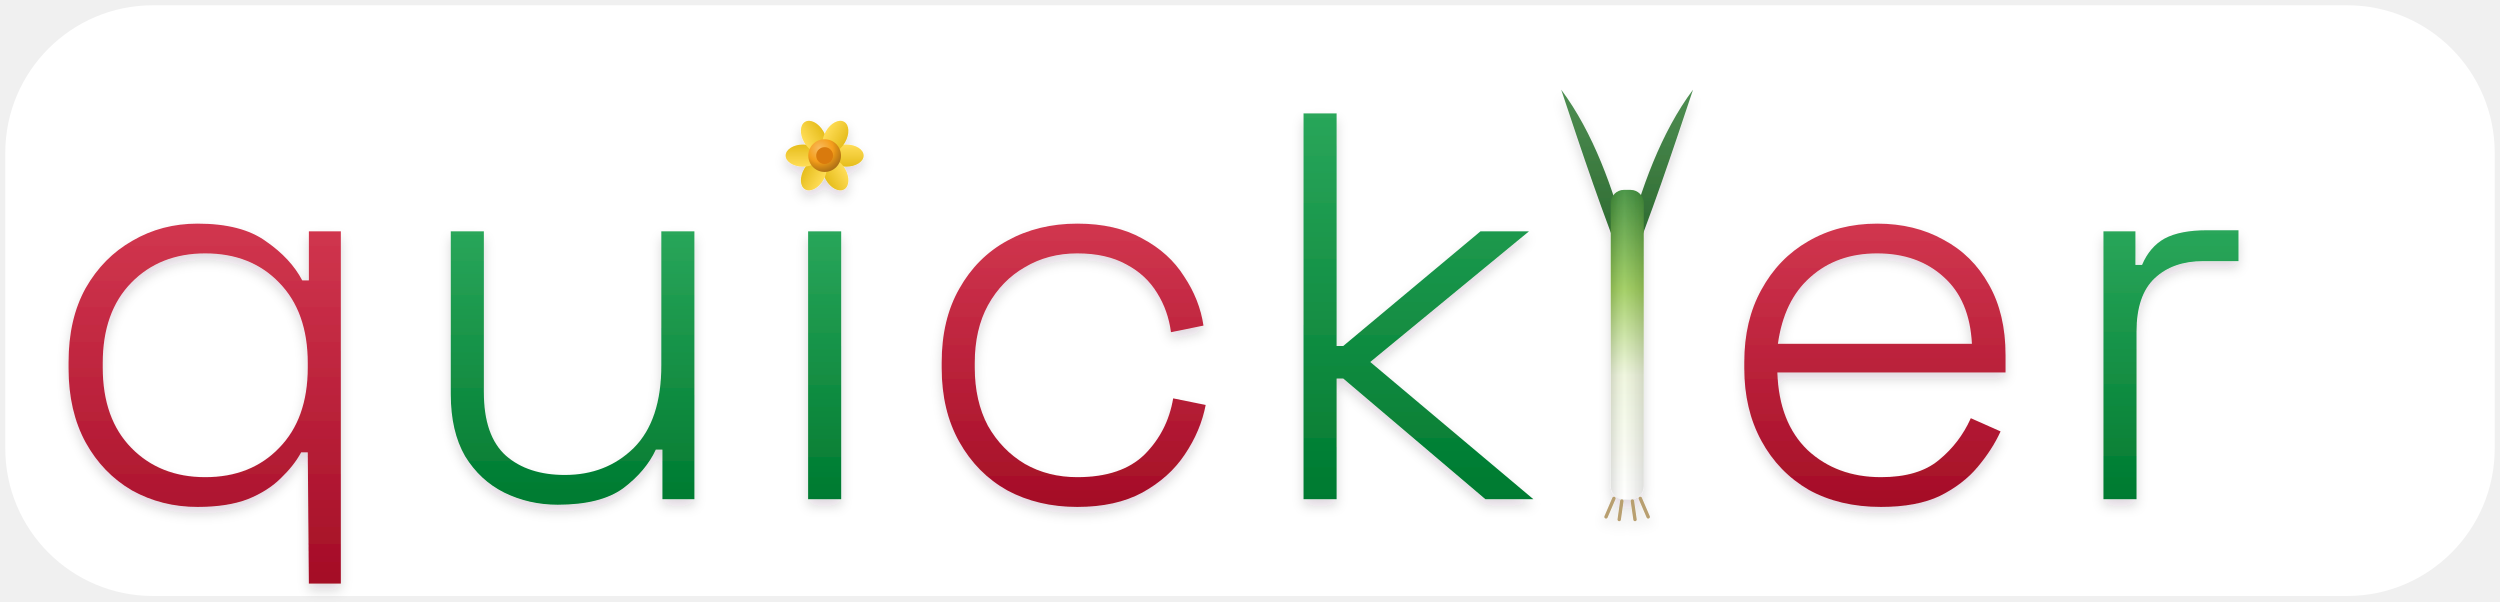
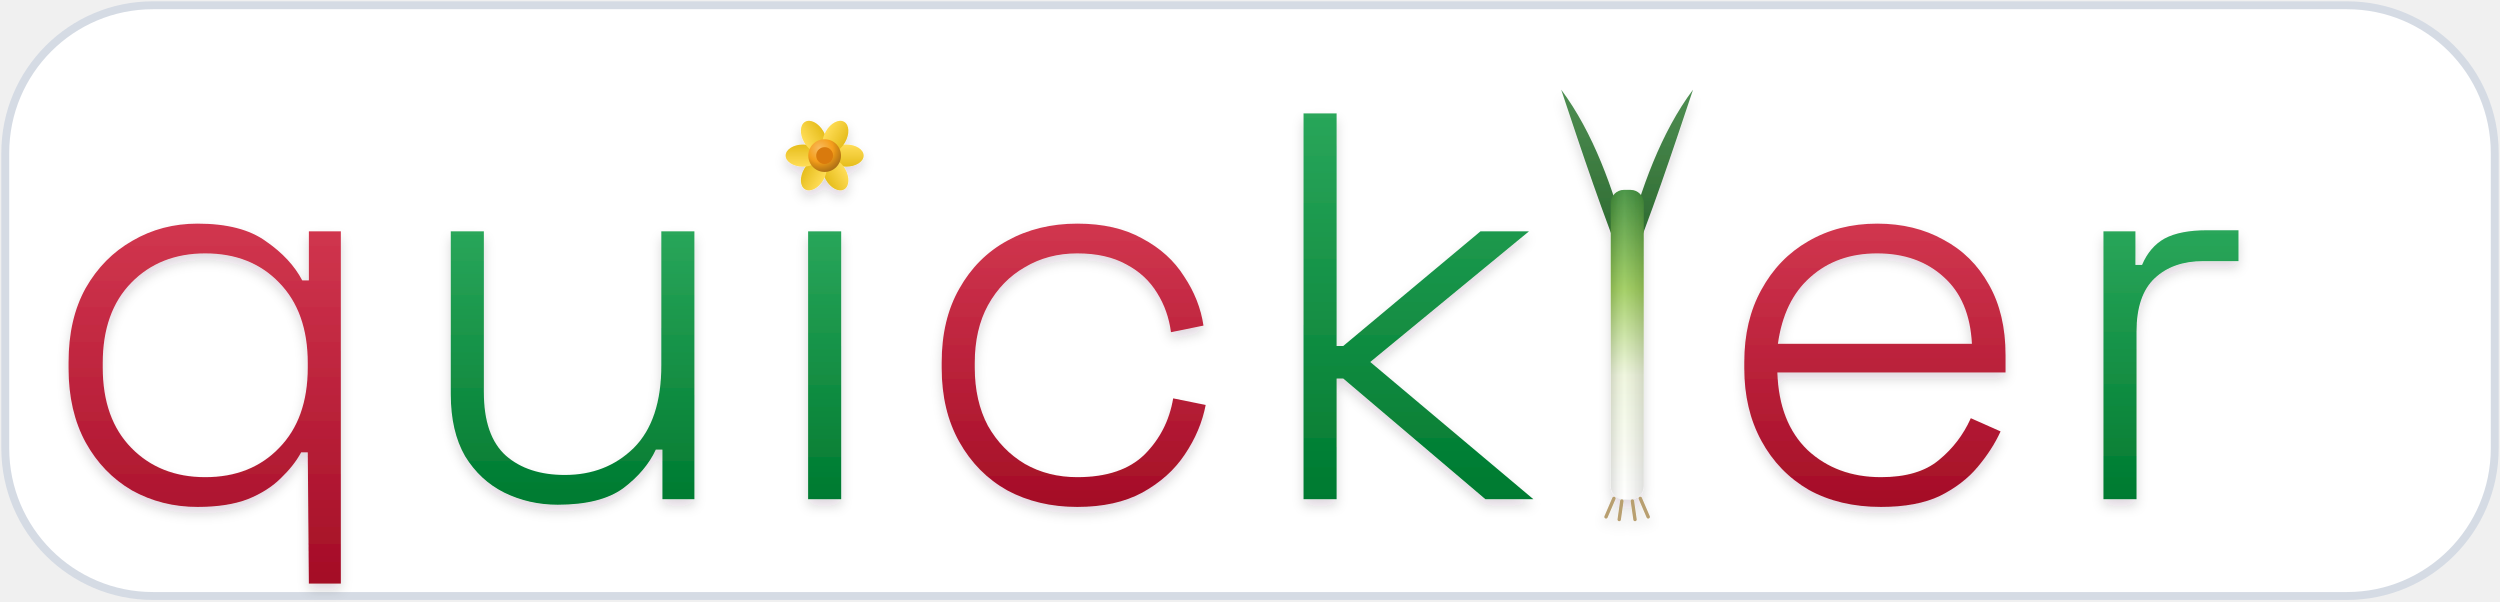
<svg xmlns="http://www.w3.org/2000/svg" width="1896" height="456" viewBox="-12 -32 948 228" role="img" aria-label="Quickler logo">
  <defs>
    <filter id="lift" x="-6%" y="-12%" width="112%" height="134%">
      <feDropShadow dx="0" dy="2.5" stdDeviation="2.2" flood-color="#241830" flood-opacity=".16" />
    </filter>
    <linearGradient id="LC8102E" x1="0" y1="0" x2="0" y2="1">
      <stop stop-color="#D1364F" />
      <stop offset="1" stop-color="#A40D26" />
    </linearGradient>
    <linearGradient id="L00953A" x1="0" y1="0" x2="0" y2="1">
      <stop stop-color="#29A65A" />
      <stop offset="1" stop-color="#007A30" />
    </linearGradient>
    <linearGradient id="dpet" x1="0" y1="0" x2="0" y2="1">
      <stop stop-color="#FFDD57" />
      <stop offset="1" stop-color="#E6BD1C" />
    </linearGradient>
    <radialGradient id="trump" cx="0.38" cy="0.32" r="0.7" fx="0.34" fy="0.28">
      <stop stop-color="#F8BB5F" />
      <stop offset=".55" stop-color="#F59E1B" />
      <stop offset="1" stop-color="#AC6F13" />
    </radialGradient>
    <linearGradient id="leek" x1="0" y1="1" x2="0" y2="0">
      <stop stop-color="#FFFFFF" />
      <stop offset=".4" stop-color="#EEF5DC" />
      <stop offset=".68" stop-color="#9CCB5A" />
      <stop offset="1" stop-color="#3E8E3A" />
    </linearGradient>
    <linearGradient id="leekl" x1="0" y1="0" x2="0" y2="1">
      <stop stop-color="#4E8E52" />
      <stop offset="1" stop-color="#266229" />
    </linearGradient>
    <linearGradient id="kshade" x1="0" y1="0" x2="1" y2="0">
      <stop stop-color="#000" stop-opacity=".2" />
      <stop offset=".4" stop-color="#fff" stop-opacity=".15" />
      <stop offset="1" stop-color="#000" stop-opacity=".2" />
    </linearGradient>
  </defs>
-   <rect x="-10" y="-30" width="944" height="224" rx="56" fill="#FFFFFF" />
+   <rect x="-10" y="-30" width="944" height="224" rx="56" fill="#FFFFFF" stroke="#D5DBE4" stroke-width="3" />
  <g filter="url(#lift)">
    <path d="M105.124 189.3L104.706 139.535H102.198C100.387 142.879 97.809 146.153 94.465 149.358C91.26 152.563 87.08 155.21 81.925 157.3C76.77 159.251 70.43 160.226 62.906 160.226C53.849 160.226 45.559 158.136 38.035 153.956C30.65 149.637 24.798 143.576 20.479 135.773C16.16 127.831 14 118.496 14 107.767V105.259C14 94.391 16.16 85.056 20.479 77.253C24.938 69.45 30.859 63.459 38.244 59.279C45.629 54.96 53.849 52.8 62.906 52.8C74.053 52.8 82.691 55.029 88.822 59.488C95.092 63.807 99.69 68.754 102.616 74.327H105.124V55.726H117.246V189.3H105.124ZM65.832 148.94C77.397 148.94 86.732 145.248 93.838 137.863C101.083 130.478 104.706 120.307 104.706 107.349V105.677C104.706 92.719 101.083 82.548 93.838 75.163C86.732 67.778 77.397 64.086 65.832 64.086C54.407 64.086 45.071 67.778 37.826 75.163C30.581 82.548 26.958 92.719 26.958 105.677V107.349C26.958 120.307 30.581 130.478 37.826 137.863C45.071 145.248 54.407 148.94 65.832 148.94Z" fill="url(#LC8102E)" />
    <path d="M199.484 159.39C192.239 159.39 185.481 157.857 179.211 154.792C173.081 151.727 168.134 147.129 164.372 140.998C160.75 134.728 158.938 126.925 158.938 117.59V55.726H171.478V116.754C171.478 127.761 174.265 135.773 179.838 140.789C185.412 145.666 192.866 148.104 202.201 148.104C212.651 148.104 221.36 144.69 228.326 137.863C235.293 130.896 238.776 120.446 238.776 106.513V55.726H251.316V157.3H239.194V138.49H236.686C234.178 143.924 230.068 148.801 224.355 153.12C218.643 157.3 210.352 159.39 199.484 159.39Z" fill="url(#L00953A)" />
    <path d="M294.439 157.3V55.726H306.979V157.3H294.439Z" fill="url(#L00953A)" />
    <path d="M396.499 160.226C386.607 160.226 377.759 158.136 369.956 153.956C362.293 149.637 356.232 143.506 351.773 135.564C347.315 127.622 345.085 118.287 345.085 107.558V105.468C345.085 94.6 347.315 85.265 351.773 77.462C356.232 69.52 362.293 63.459 369.956 59.279C377.759 54.96 386.607 52.8 396.499 52.8C406.253 52.8 414.473 54.681 421.161 58.443C427.989 62.066 433.283 66.873 437.045 72.864C440.947 78.716 443.385 84.916 444.36 91.465L432.029 93.973C431.333 88.539 429.591 83.593 426.804 79.134C424.018 74.536 420.116 70.913 415.1 68.266C410.084 65.479 403.884 64.086 396.499 64.086C389.115 64.086 382.496 65.828 376.644 69.311C370.792 72.655 366.125 77.462 362.641 83.732C359.297 89.863 357.625 97.178 357.625 105.677V107.349C357.625 115.848 359.297 123.233 362.641 129.503C366.125 135.634 370.792 140.441 376.644 143.924C382.496 147.268 389.115 148.94 396.499 148.94C407.646 148.94 416.145 146.084 421.997 140.371C427.849 134.519 431.472 127.413 432.865 119.053L445.196 121.561C443.942 128.11 441.295 134.38 437.254 140.371C433.353 146.223 427.989 151.03 421.161 154.792C414.473 158.415 406.253 160.226 396.499 160.226Z" fill="url(#LC8102E)" />
    <path d="M482.302 157.3V11H494.842V99.198H497.35L549.391 55.726H567.783L507.591 105.259L569.455 157.3H551.272L497.35 111.529H494.842V157.3H482.302Z" fill="url(#L00953A)" />
    <path d="M701.266 160.226C690.816 160.226 681.689 158.066 673.886 153.747C666.223 149.288 660.232 143.088 655.912 135.146C651.593 127.204 649.433 118.078 649.433 107.767V105.259C649.433 94.809 651.593 85.683 655.912 77.88C660.232 69.938 666.153 63.807 673.677 59.488C681.341 55.029 690.049 52.8 699.802 52.8C709.277 52.8 717.637 54.82 724.883 58.861C732.267 62.762 738.049 68.475 742.229 75.999C746.409 83.384 748.5 92.231 748.5 102.542V109.23H661.974C662.392 121.909 666.223 131.732 673.469 138.699C680.853 145.526 690.119 148.94 701.266 148.94C710.74 148.94 718.055 146.78 723.211 142.461C728.505 138.142 732.546 132.847 735.333 126.577L746.619 131.593C744.529 136.191 741.603 140.719 737.841 145.178C734.218 149.497 729.48 153.12 723.628 156.046C717.776 158.833 710.322 160.226 701.266 160.226ZM662.182 98.362H735.75C735.193 87.355 731.64 78.925 725.091 73.073C718.543 67.082 710.113 64.086 699.802 64.086C689.631 64.086 681.201 67.082 674.513 73.073C667.825 78.925 663.715 87.355 662.182 98.362Z" fill="url(#LC8102E)" />
    <path d="M785.63 157.3V55.726H797.752V68.475H800.26C802.21 63.877 805.067 60.533 808.829 58.443C812.73 56.353 818.094 55.308 824.922 55.308H836.835V67.012H823.459C815.795 67.012 809.665 69.172 805.067 73.491C800.469 77.81 798.17 84.568 798.17 93.764V157.3H785.63Z" fill="url(#L00953A)" />
    <ellipse cx="308.9" cy="27.0" rx="6.6" ry="4.2" transform="rotate(0 308.9 27.0)" fill="url(#dpet)" />
    <ellipse cx="304.8" cy="34.1" rx="6.6" ry="4.2" transform="rotate(60 304.8 34.1)" fill="url(#dpet)" />
    <ellipse cx="296.6" cy="34.1" rx="6.6" ry="4.2" transform="rotate(120 296.6 34.1)" fill="url(#dpet)" />
    <ellipse cx="292.5" cy="27.0" rx="6.6" ry="4.2" transform="rotate(180 292.5 27.0)" fill="url(#dpet)" />
    <ellipse cx="296.6" cy="19.9" rx="6.6" ry="4.2" transform="rotate(240 296.6 19.9)" fill="url(#dpet)" />
    <ellipse cx="304.8" cy="19.9" rx="6.6" ry="4.2" transform="rotate(300 304.8 19.9)" fill="url(#dpet)" />
    <circle cx="300.7" cy="27" r="6.2" fill="url(#trump)" />
    <circle cx="300.7" cy="27" r="3.2" fill="#D97A0C" />
    <path d="M605 72 C596 50 588 26 580 2 C592 18 600 40 605 60 C610 40 618 18 630 2 C622 26 614 50 605 72Z" fill="url(#leekl)" />
    <rect x="598.8" y="40" width="12.5" height="117.3" rx="5" fill="url(#leek)" />
    <rect x="598.8" y="40" width="12.5" height="117.3" rx="5" fill="url(#kshade)" opacity=".6" />
    <path d="M600 157 l-3 7 M603 158 l-1 7 M607 158 l1 7 M610 157 l3 7" stroke="#B89F70" stroke-width="1.3" stroke-linecap="round" />
  </g>
</svg>
